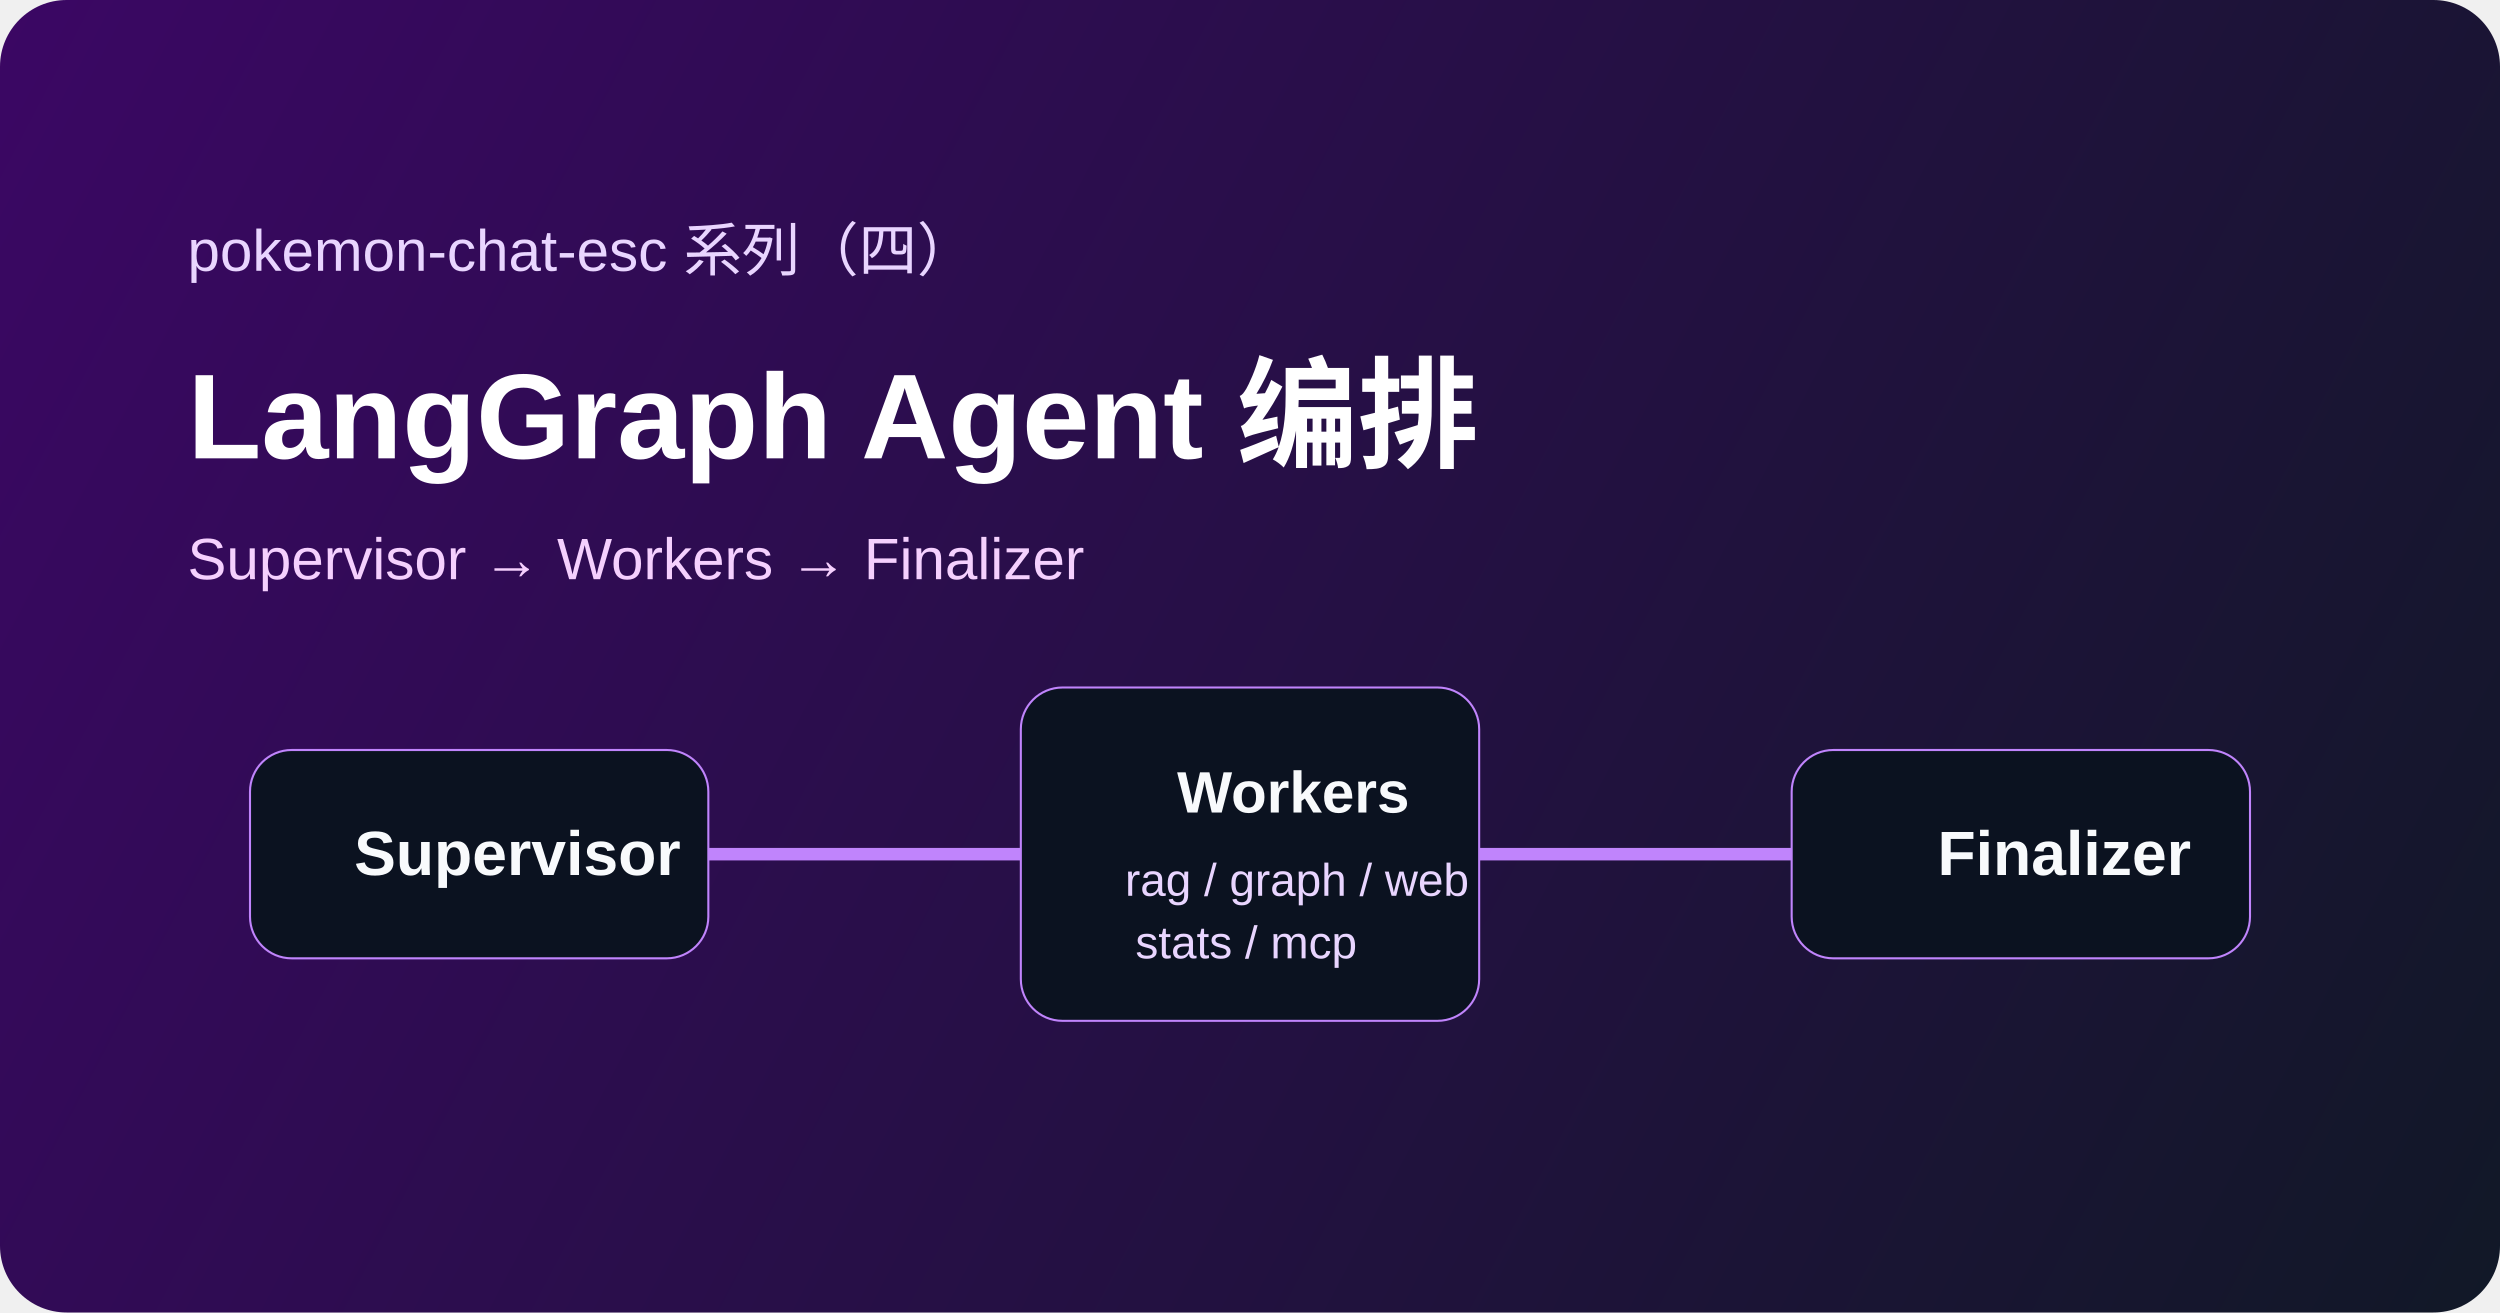
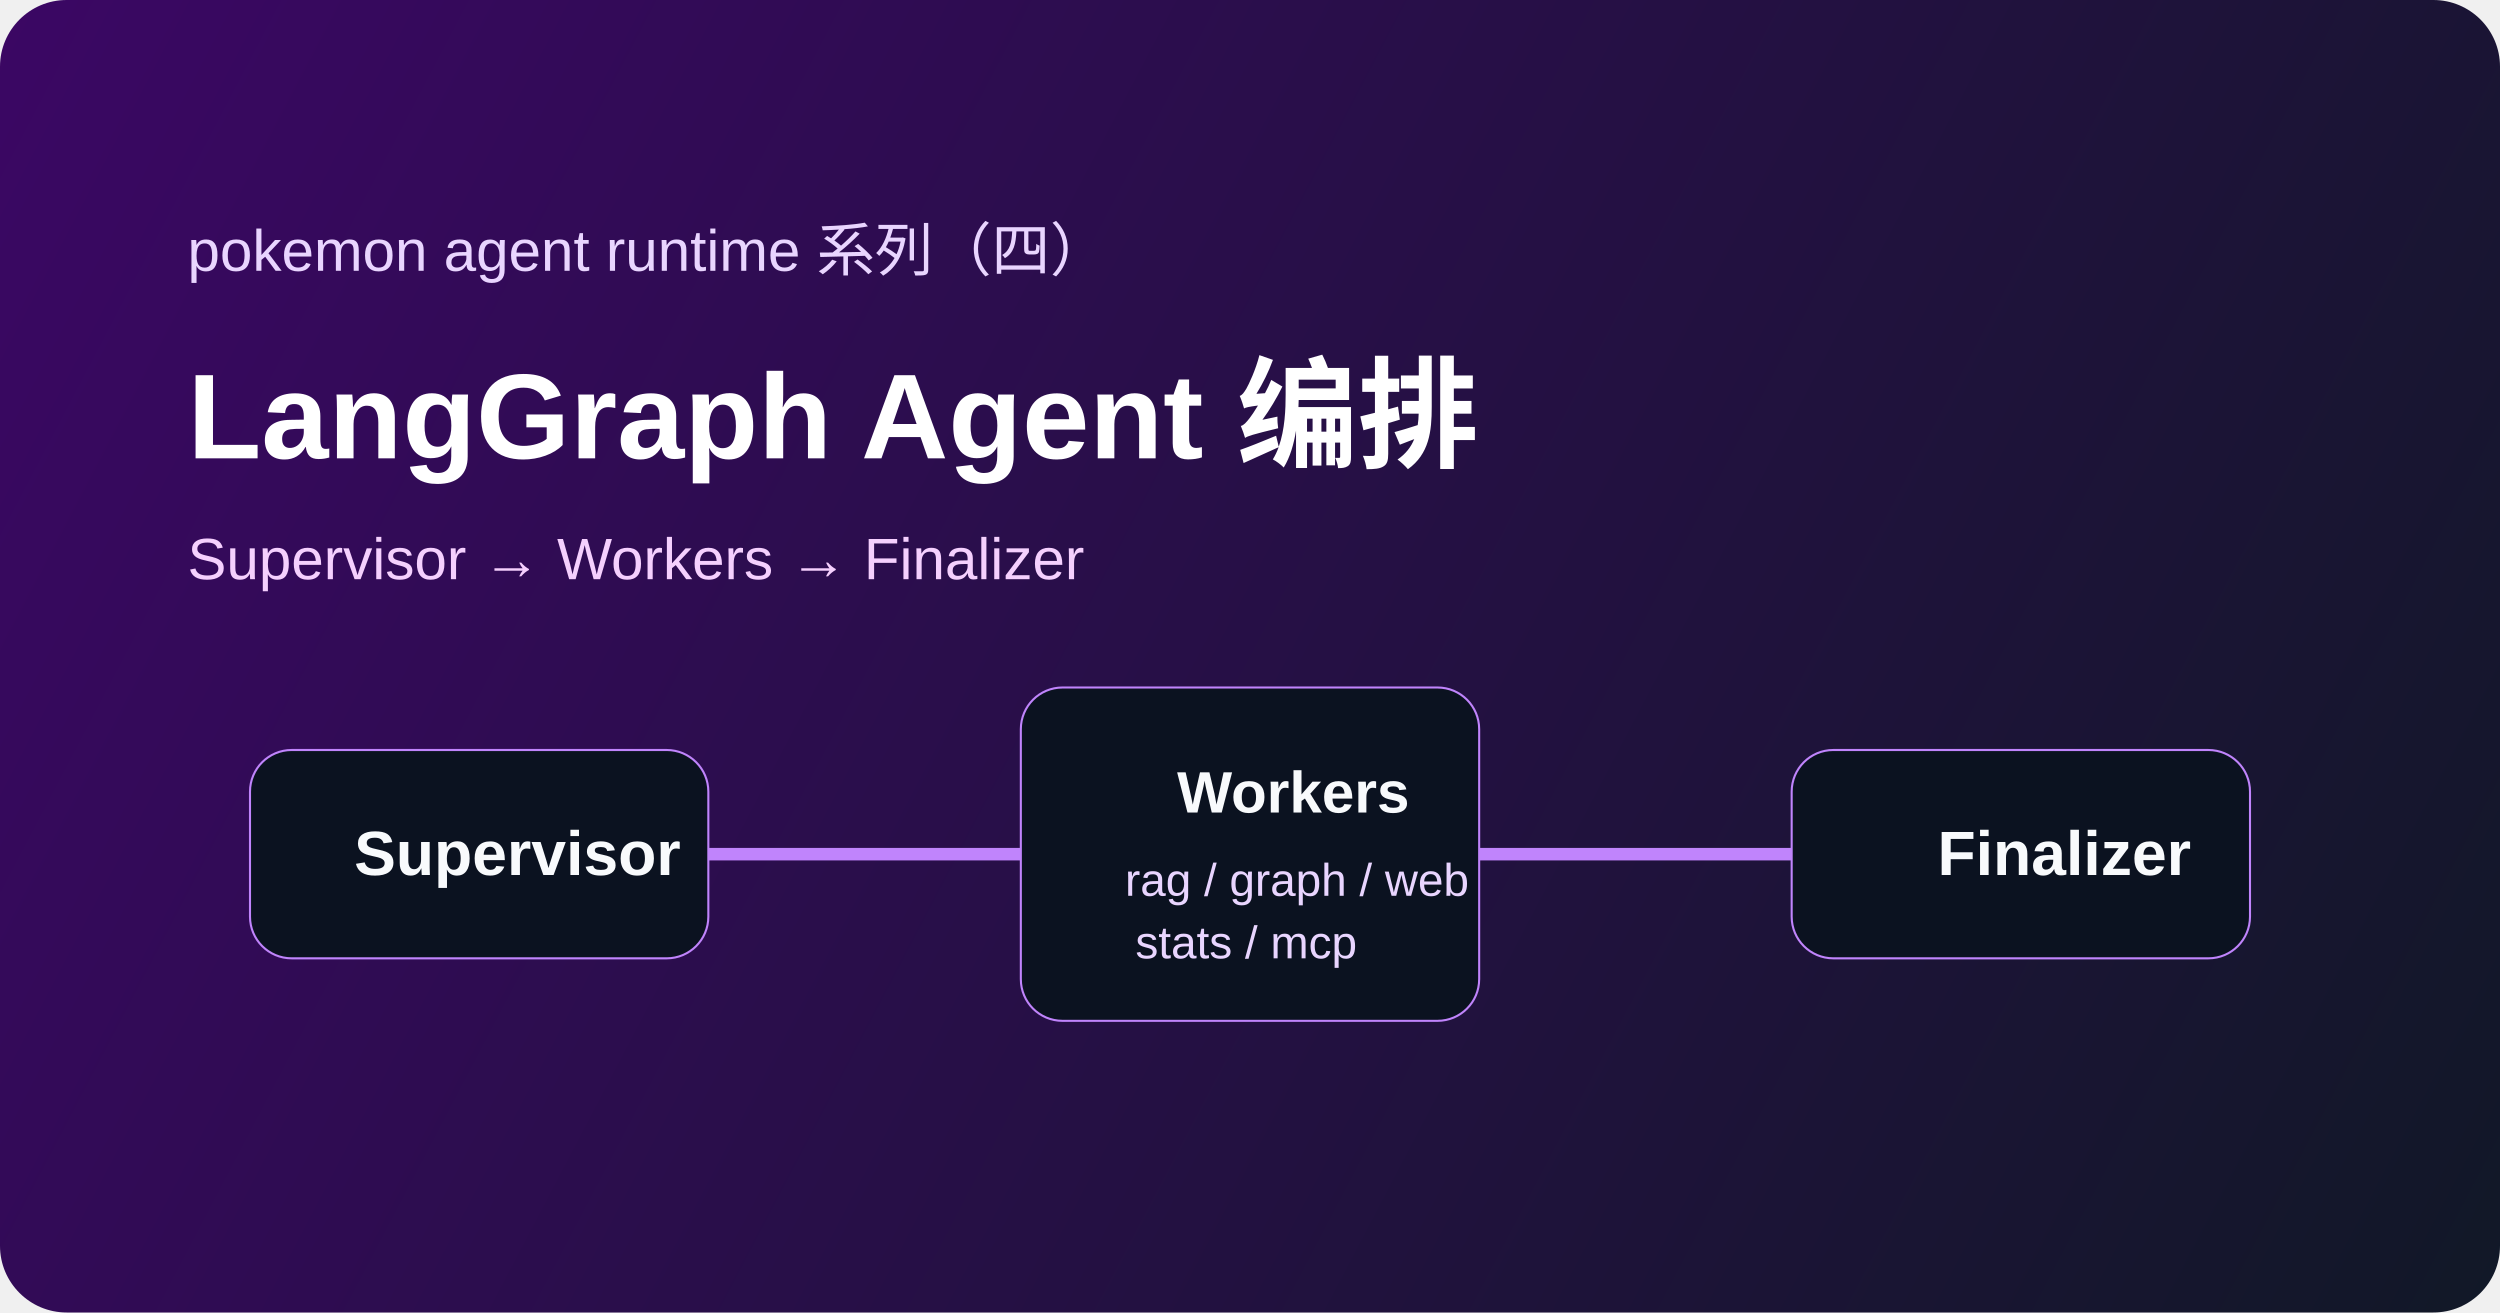
<svg xmlns="http://www.w3.org/2000/svg" width="1200" height="630" viewBox="0 0 1200 630" fill="none">
  <defs>
    <linearGradient id="bg" x1="0" y1="0" x2="1200" y2="630" gradientUnits="userSpaceOnUse">
      <stop stop-color="#3B0764" />
      <stop offset="1" stop-color="#111827" />
    </linearGradient>
  </defs>
  <rect width="1200" height="630" rx="32" fill="url(#bg)" />
-   <text x="90" y="130" fill="#E9D5FF" font-size="28" font-family="Arial, sans-serif">pokemon-chat-esc 系列（四）</text>
+   <text x="90" y="130" fill="#E9D5FF" font-size="28" font-family="Arial, sans-serif">pokemon agent runtime 系列（四）</text>
  <text x="90" y="220" fill="white" font-size="58" font-weight="700" font-family="Arial, sans-serif">LangGraph Agent 编排</text>
  <text x="90" y="278" fill="#F5D0FE" font-size="28" font-family="Arial, sans-serif">Supervisor → Workers → Finalizer</text>
  <rect x="120" y="360" width="220" height="100" rx="20" fill="#0B1220" stroke="#C084FC" />
  <rect x="490" y="330" width="220" height="160" rx="20" fill="#0B1220" stroke="#C084FC" />
  <rect x="860" y="360" width="220" height="100" rx="20" fill="#0B1220" stroke="#C084FC" />
  <text x="170" y="420" fill="#F8FAFC" font-size="30" font-weight="700" font-family="Arial, sans-serif">Supervisor</text>
  <text x="565" y="390" fill="#F8FAFC" font-size="28" font-weight="700" font-family="Arial, sans-serif">Workers</text>
  <text x="540" y="430" fill="#E9D5FF" font-size="22" font-family="Arial, sans-serif">rag / graph / web</text>
  <text x="545" y="460" fill="#E9D5FF" font-size="22" font-family="Arial, sans-serif">stats / mcp</text>
  <text x="930" y="420" fill="#F8FAFC" font-size="30" font-weight="700" font-family="Arial, sans-serif">Finalizer</text>
  <path d="M340 410H490" stroke="#C084FC" stroke-width="6" />
  <path d="M710 410H860" stroke="#C084FC" stroke-width="6" />
</svg>
